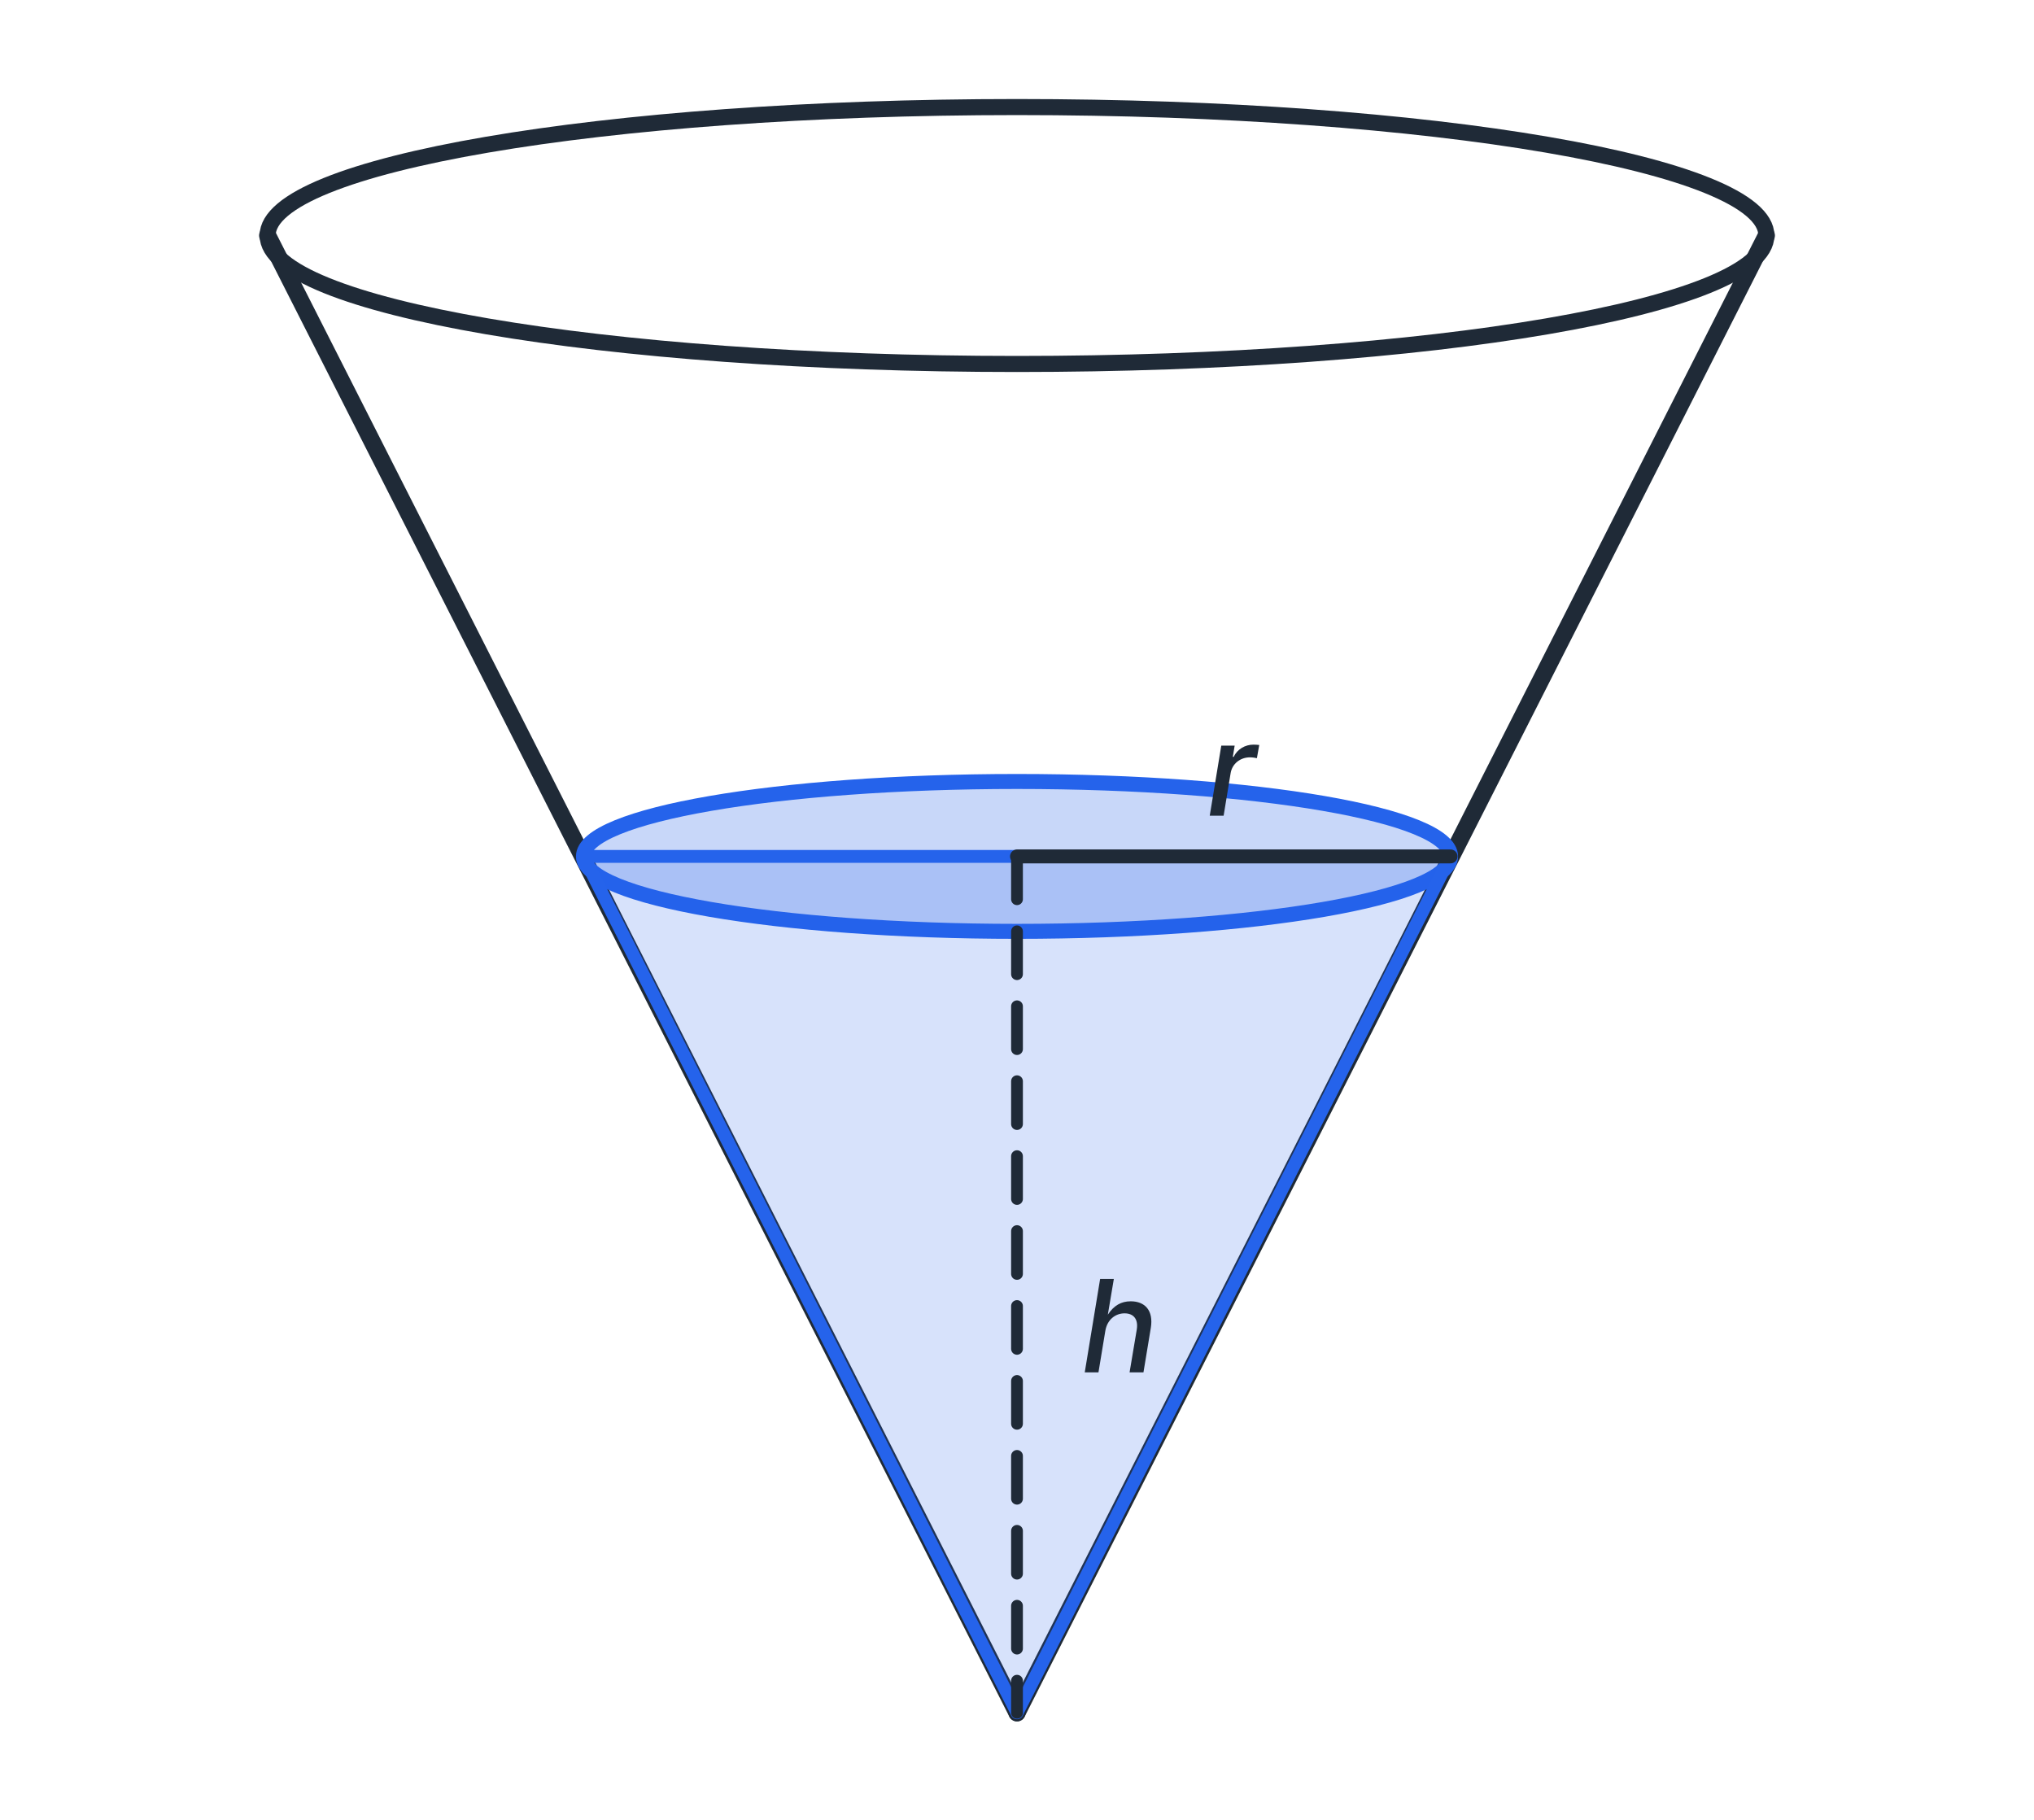
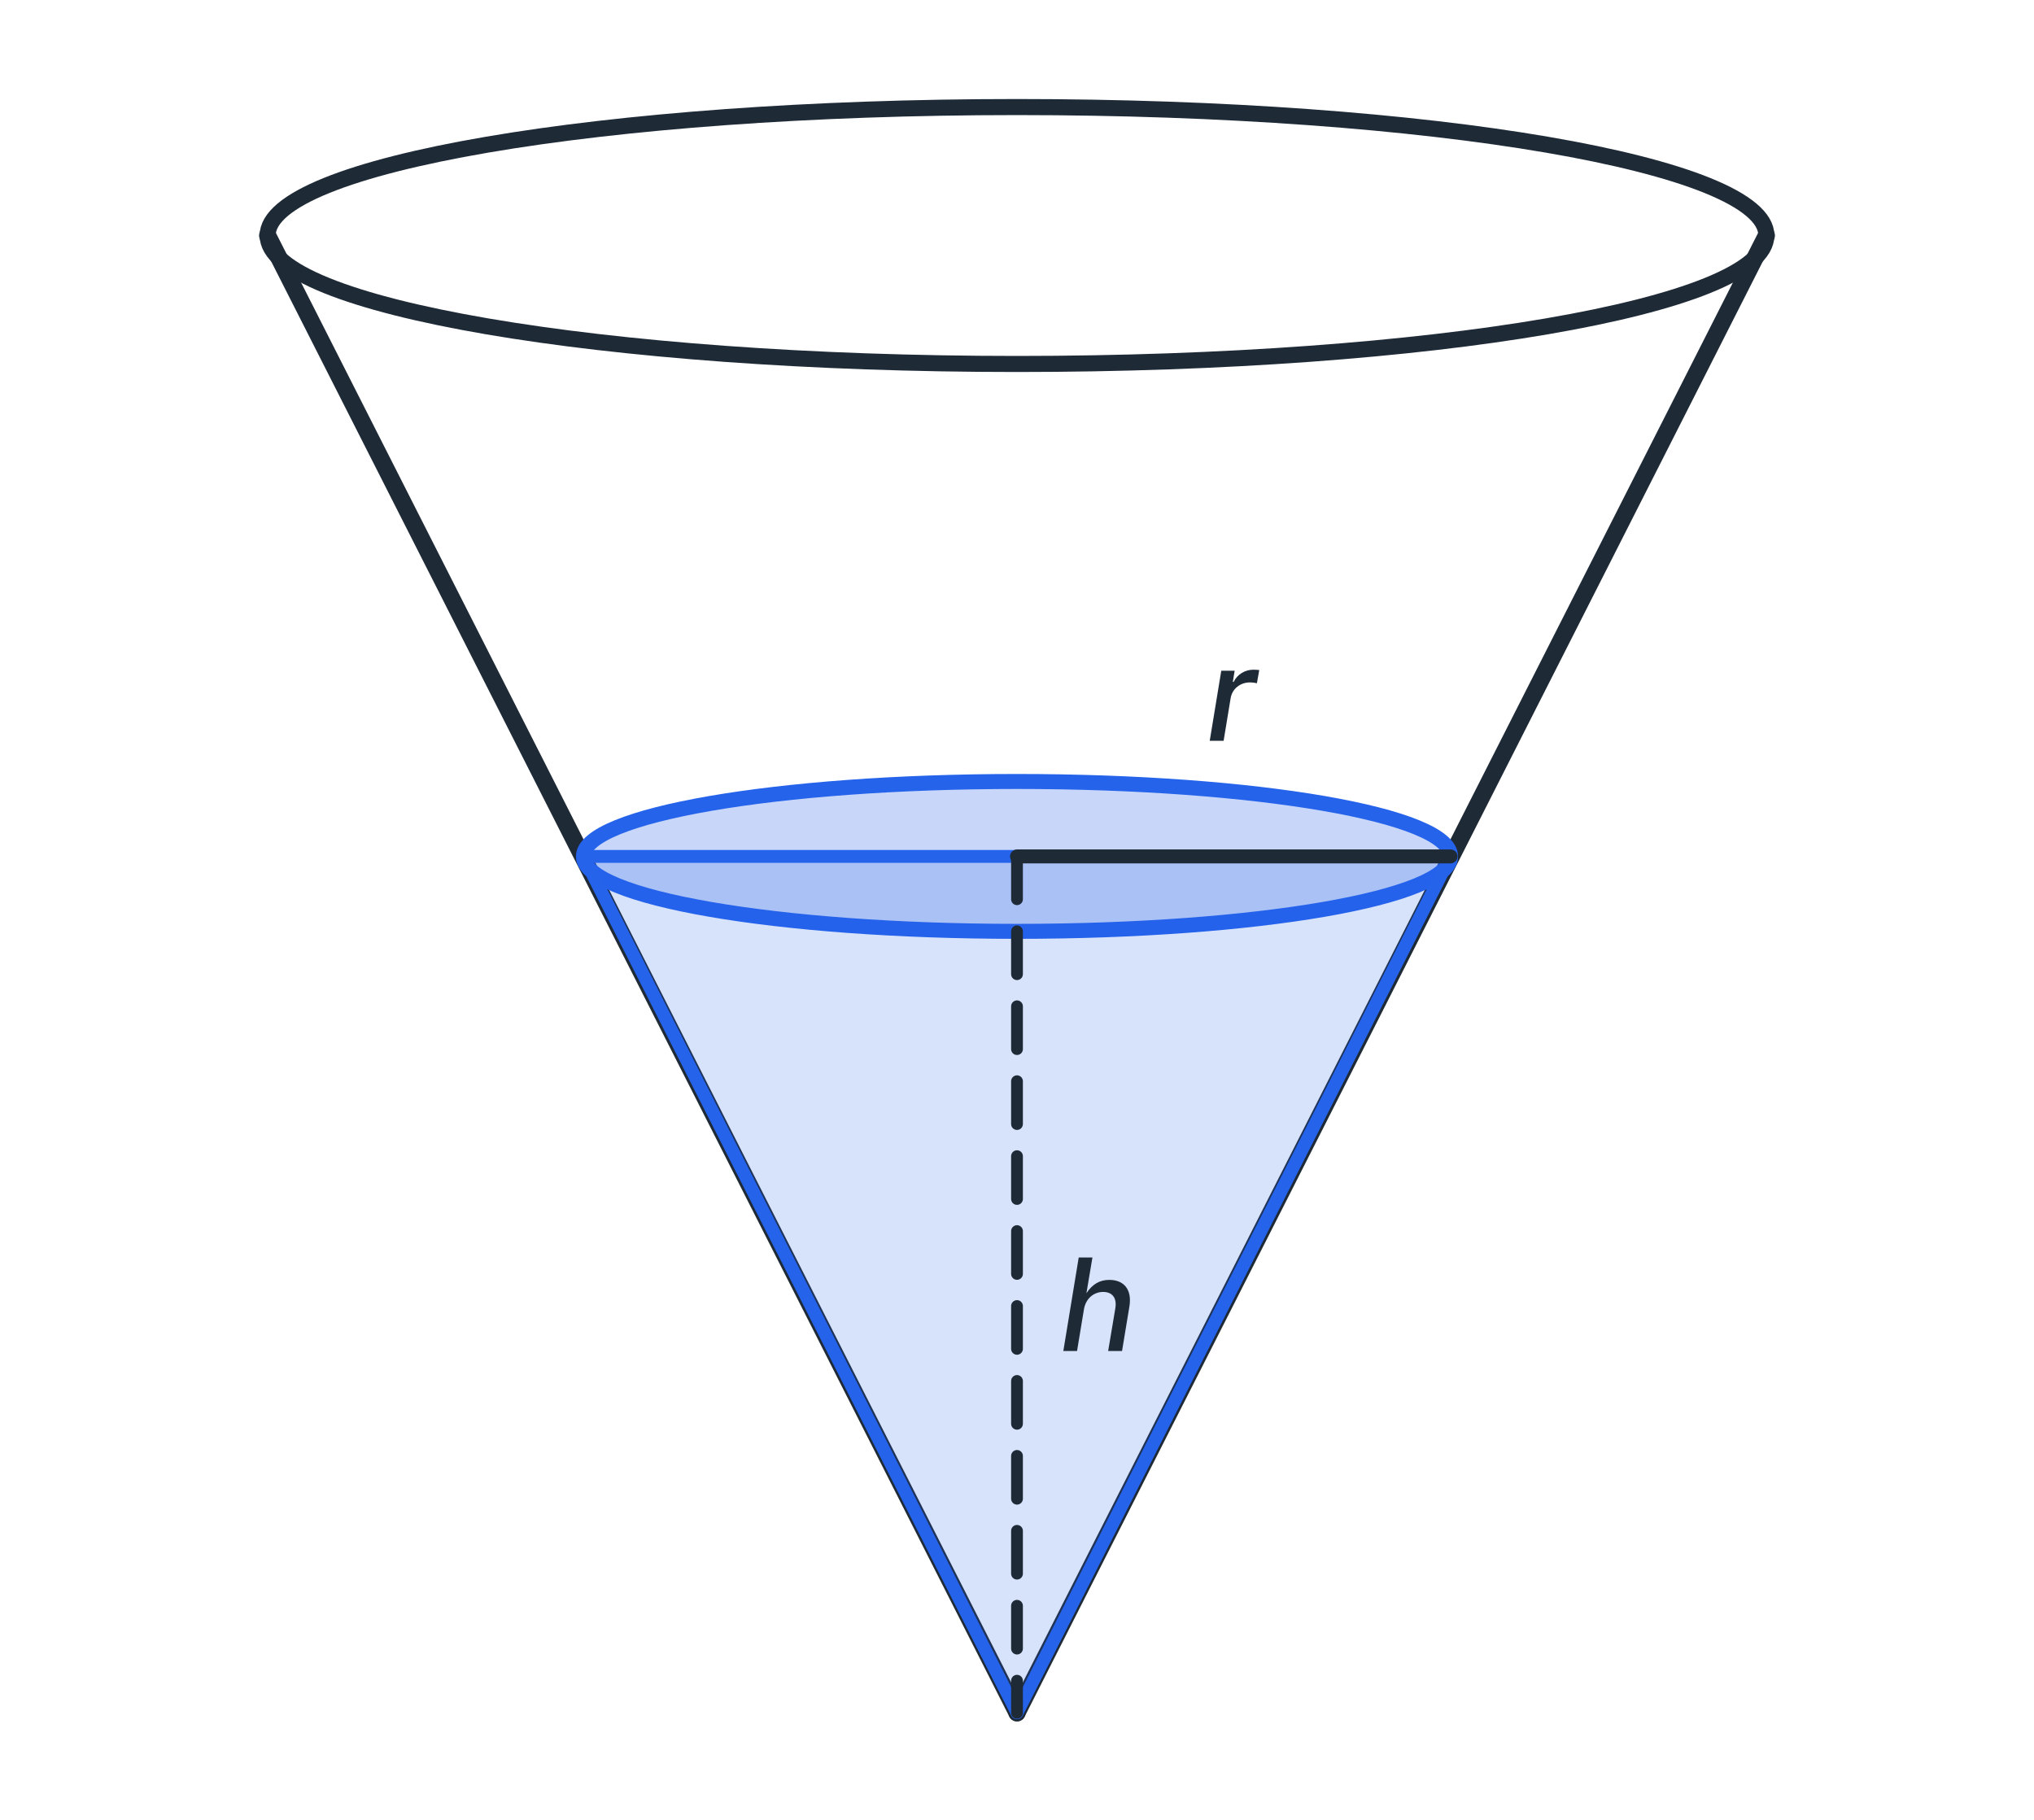
<svg xmlns="http://www.w3.org/2000/svg" viewBox="0 0 190 170" width="190" height="170" font-family="Inter, Arial, sans-serif">
  <ellipse cx="95" cy="22" rx="70" ry="12" fill="none" stroke="#1f2a37" stroke-width="1.5" />
  <line x1="25.0" y1="22.0" x2="95.0" y2="160.0" stroke="#1f2a37" stroke-width="1.6" stroke-linecap="round" />
  <line x1="165.0" y1="22.0" x2="95.0" y2="160.0" stroke="#1f2a37" stroke-width="1.6" stroke-linecap="round" />
  <ellipse cx="95" cy="80" rx="40.5" ry="7" fill="#2563eb" fill-opacity=".25" stroke="#2563eb" stroke-width="1.4" />
  <polygon points="54.5,80.0 135.5,80.0 95.0,160.0" fill="#2563eb" fill-opacity="0.18" stroke="#2563eb" stroke-width="1.2" stroke-linejoin="round" />
  <line x1="95.0" y1="80.0" x2="135.5" y2="80.0" stroke="#1f2a37" stroke-width="1.3" stroke-linecap="round" />
-   <text x="115" y="76.2" text-anchor="middle" font-size="12" fill="#1f2a37" font-weight="500" font-style="italic">r</text>
+   <text x="115" y="69.2" text-anchor="middle" font-size="12" fill="#1f2a37" font-weight="500" font-style="italic">r</text>
  <line x1="95.0" y1="80.0" x2="95.0" y2="160.0" stroke="#1f2a37" stroke-width="1.1" stroke-dasharray="4 3" stroke-linecap="round" />
-   <text x="101" y="128.2" text-anchor="start" font-size="12" fill="#1f2a37" font-weight="500" font-style="italic">h</text>
+   <text x="99" y="126.2" text-anchor="start" font-size="12" fill="#1f2a37" font-weight="500" font-style="italic">h</text>
</svg>
